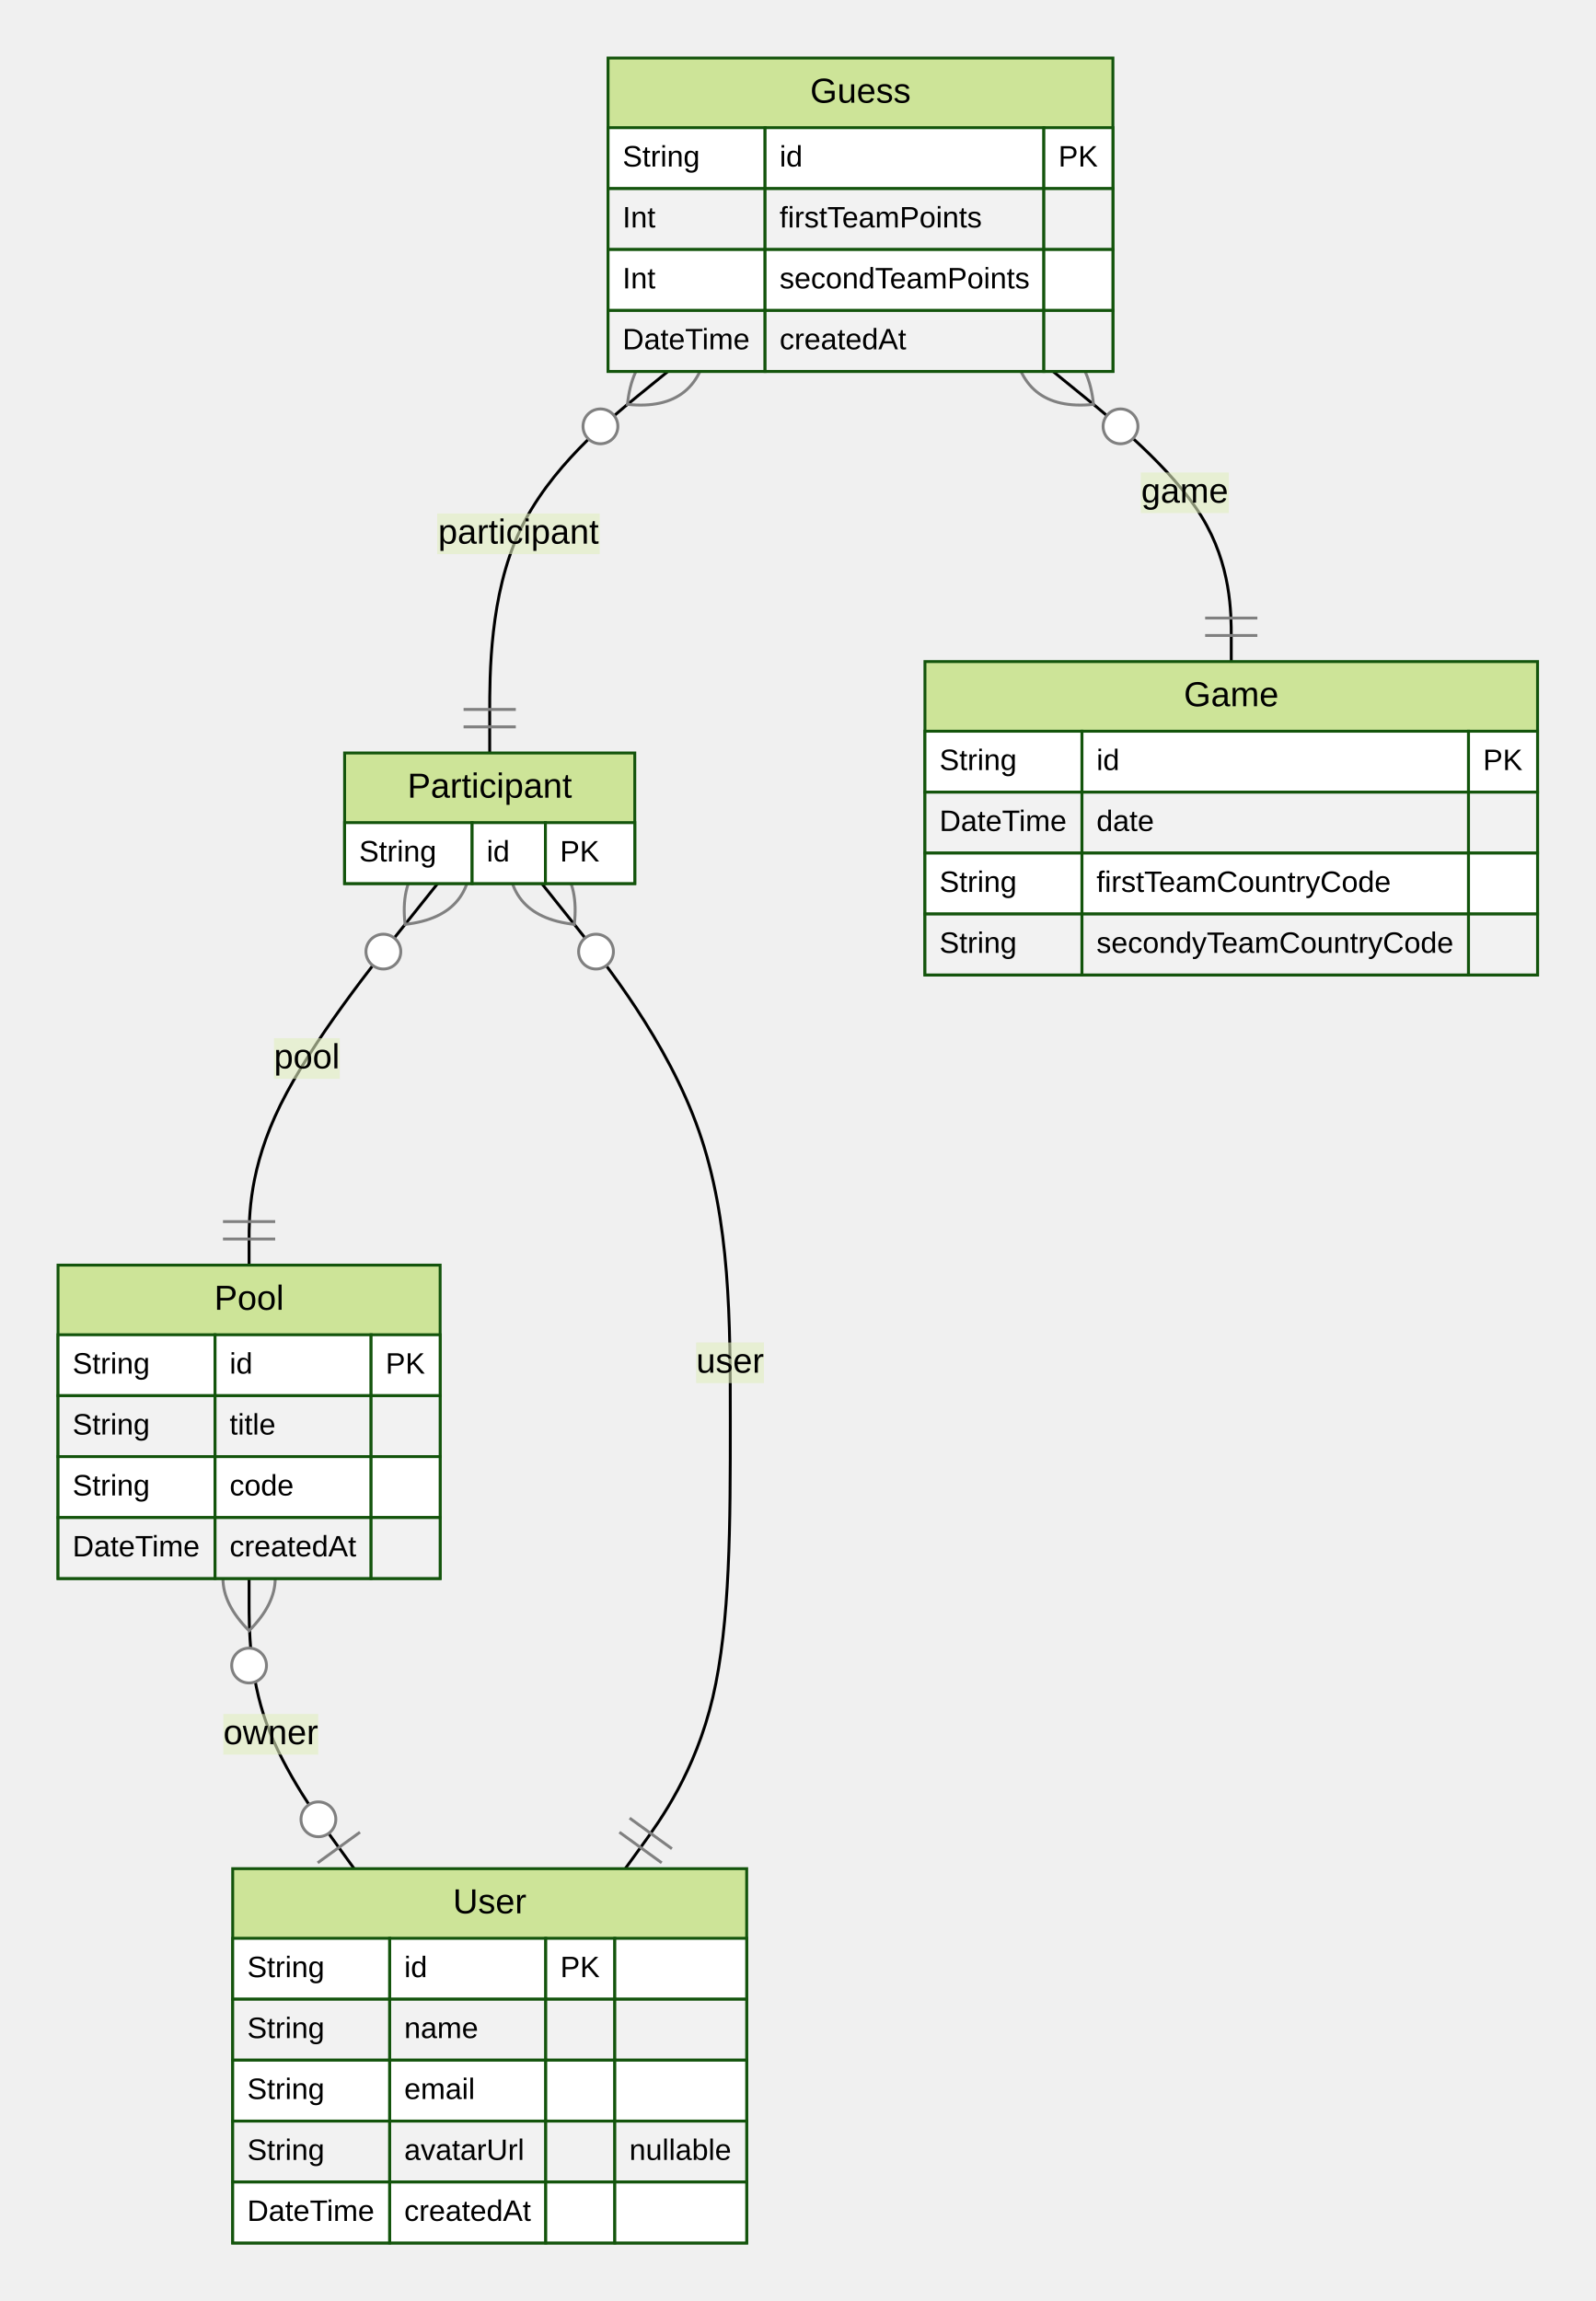
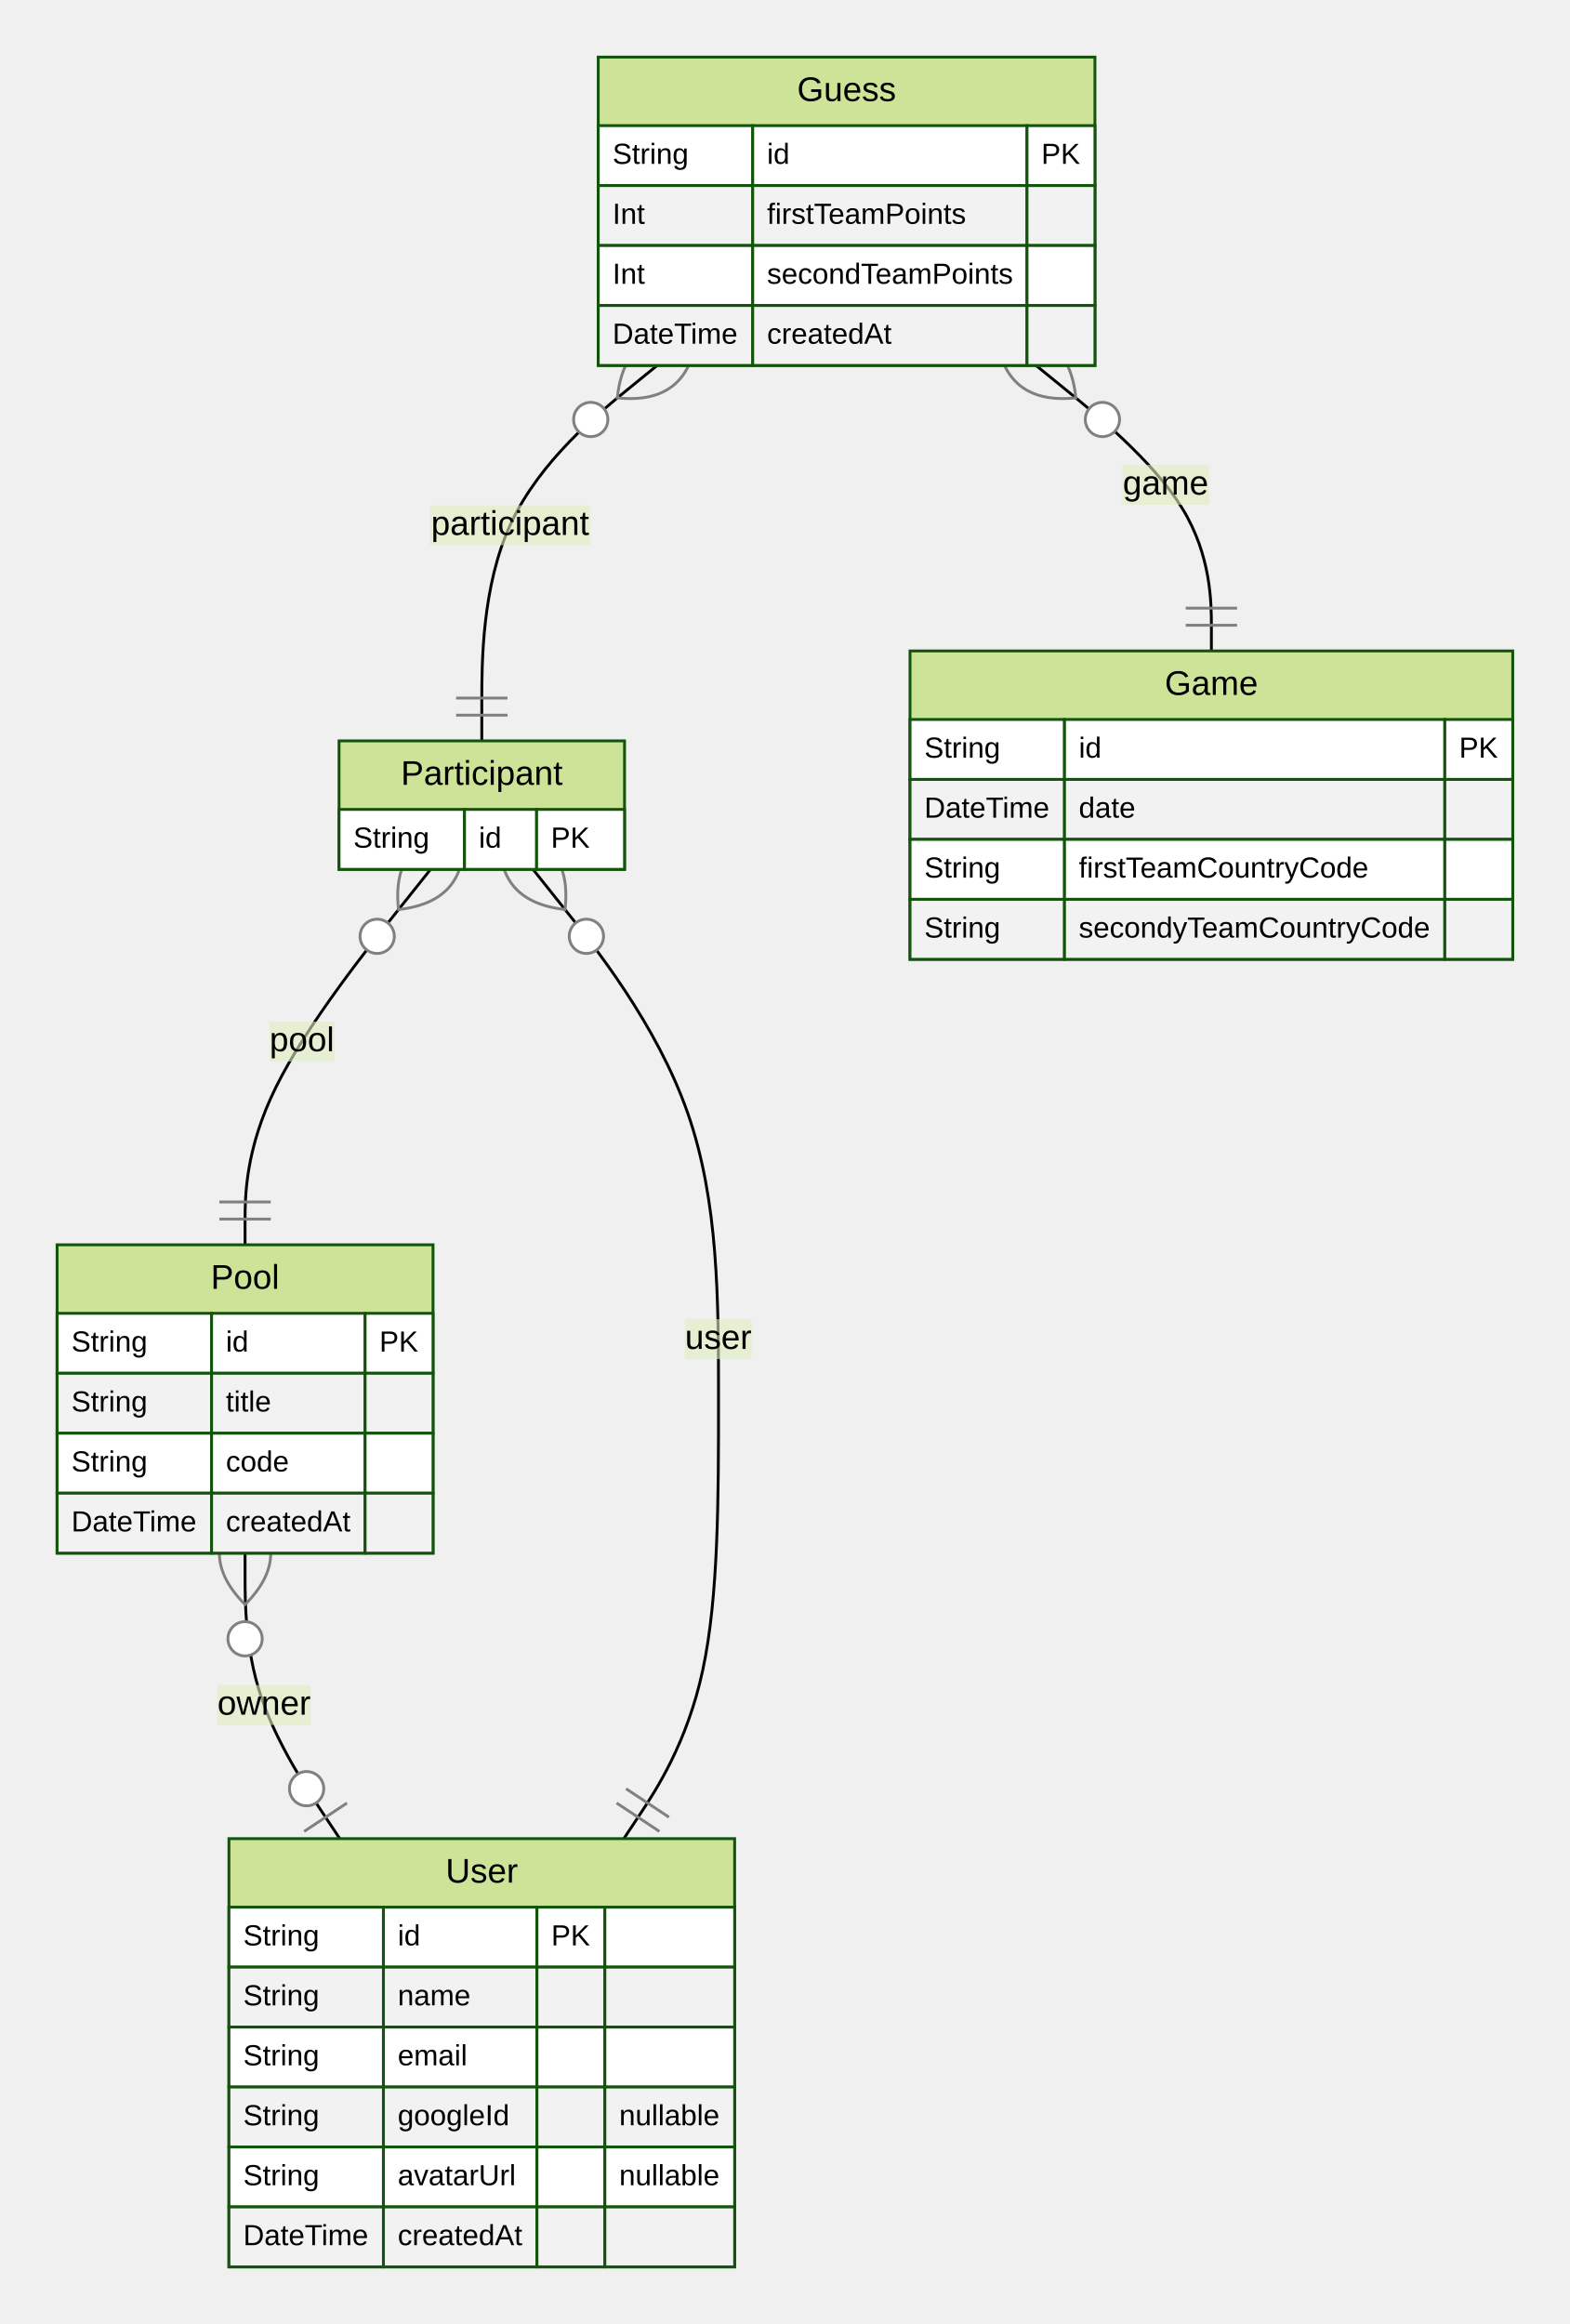
- <svg xmlns="http://www.w3.org/2000/svg" aria-labelledby="chart-title-mermaid-0 chart-desc-mermaid-0" role="img" viewBox="0 0 549.885 793" style="max-width: 549.885px; background-color: white;" width="100%" id="mermaid-0">
+ <svg xmlns="http://www.w3.org/2000/svg" aria-labelledby="chart-title-mermaid-0 chart-desc-mermaid-0" role="img" viewBox="0 0 549.885 814" style="max-width: 549.885px; background-color: white;" width="100%" id="mermaid-0">
  <style>#mermaid-0 {font-family:"trebuchet ms",verdana,arial,sans-serif;font-size:16px;fill:#000000;}#mermaid-0 .error-icon{fill:#552222;}#mermaid-0 .error-text{fill:#552222;stroke:#552222;}#mermaid-0 .edge-thickness-normal{stroke-width:2px;}#mermaid-0 .edge-thickness-thick{stroke-width:3.5px;}#mermaid-0 .edge-pattern-solid{stroke-dasharray:0;}#mermaid-0 .edge-pattern-dashed{stroke-dasharray:3;}#mermaid-0 .edge-pattern-dotted{stroke-dasharray:2;}#mermaid-0 .marker{fill:#000000;stroke:#000000;}#mermaid-0 .marker.cross{stroke:#000000;}#mermaid-0 svg{font-family:"trebuchet ms",verdana,arial,sans-serif;font-size:16px;}#mermaid-0 .entityBox{fill:#cde498;stroke:#13540c;}#mermaid-0 .attributeBoxOdd{fill:#ffffff;stroke:#13540c;}#mermaid-0 .attributeBoxEven{fill:#f2f2f2;stroke:#13540c;}#mermaid-0 .relationshipLabelBox{fill:hsl(78.158, 58.462%, 84.51%);opacity:0.7;background-color:hsl(78.158, 58.462%, 84.51%);}#mermaid-0 .relationshipLabelBox rect{opacity:0.5;}#mermaid-0 .relationshipLine{stroke:#000000;}#mermaid-0 :root{--mermaid-font-family:"trebuchet ms",verdana,arial,sans-serif;}</style>
  <g />
  <defs>
    <marker orient="auto" markerHeight="18" markerWidth="18" refY="9" refX="0" id="ONLY_ONE_START">
      <path d="M9,0 L9,18 M15,0 L15,18" fill="none" stroke="gray" />
    </marker>
  </defs>
  <defs>
    <marker orient="auto" markerHeight="18" markerWidth="18" refY="9" refX="18" id="ONLY_ONE_END">
      <path d="M3,0 L3,18 M9,0 L9,18" fill="none" stroke="gray" />
    </marker>
  </defs>
  <defs>
    <marker orient="auto" markerHeight="18" markerWidth="30" refY="9" refX="0" id="ZERO_OR_ONE_START">
      <circle r="6" cy="9" cx="21" fill="white" stroke="gray" />
      <path d="M9,0 L9,18" fill="none" stroke="gray" />
    </marker>
  </defs>
  <defs>
    <marker orient="auto" markerHeight="18" markerWidth="30" refY="9" refX="30" id="ZERO_OR_ONE_END">
      <circle r="6" cy="9" cx="9" fill="white" stroke="gray" />
      <path d="M21,0 L21,18" fill="none" stroke="gray" />
    </marker>
  </defs>
  <defs>
    <marker orient="auto" markerHeight="36" markerWidth="45" refY="18" refX="18" id="ONE_OR_MORE_START">
      <path d="M0,18 Q 18,0 36,18 Q 18,36 0,18 M42,9 L42,27" fill="none" stroke="gray" />
    </marker>
  </defs>
  <defs>
    <marker orient="auto" markerHeight="36" markerWidth="45" refY="18" refX="27" id="ONE_OR_MORE_END">
      <path d="M3,9 L3,27 M9,18 Q27,0 45,18 Q27,36 9,18" fill="none" stroke="gray" />
    </marker>
  </defs>
  <defs>
    <marker orient="auto" markerHeight="36" markerWidth="57" refY="18" refX="18" id="ZERO_OR_MORE_START">
      <circle r="6" cy="18" cx="48" fill="white" stroke="gray" />
      <path d="M0,18 Q18,0 36,18 Q18,36 0,18" fill="none" stroke="gray" />
    </marker>
  </defs>
  <defs>
    <marker orient="auto" markerHeight="36" markerWidth="57" refY="18" refX="39" id="ZERO_OR_MORE_END">
      <circle r="6" cy="18" cx="9" fill="white" stroke="gray" />
      <path d="M21,18 Q39,0 57,18 Q39,36 21,18" fill="none" stroke="gray" />
    </marker>
  </defs>
-   <path marker-start="url(#ZERO_OR_MORE_START)" marker-end="url(#ZERO_OR_ONE_END)" fill="none" stroke="gray" d="M85.841,544L85.841,552.333C85.841,560.667,85.841,577.333,91.876,594C97.911,610.667,109.981,627.333,116.016,635.667L122.051,644" class="er relationshipLine" />
-   <path marker-start="url(#ZERO_OR_MORE_START)" marker-end="url(#ONLY_ONE_END)" fill="none" stroke="gray" d="M186.702,304.5L197.532,318.083C208.362,331.667,230.023,358.833,240.853,389.75C251.683,420.667,251.683,455.333,251.683,490C251.683,524.667,251.683,559.333,245.648,585C239.613,610.667,227.543,627.333,221.508,635.667L215.473,644" class="er relationshipLine" />
+   <path marker-start="url(#ZERO_OR_MORE_START)" marker-end="url(#ZERO_OR_ONE_END)" fill="none" stroke="gray" d="M85.841,544L85.841,552.333C85.841,560.667,85.841,577.333,91.37,594C96.898,610.667,107.954,627.333,113.482,635.667L119.01,644" class="er relationshipLine" />
+   <path marker-start="url(#ZERO_OR_MORE_START)" marker-end="url(#ONLY_ONE_END)" fill="none" stroke="gray" d="M186.702,304.5L197.532,318.083C208.362,331.667,230.023,358.833,240.853,389.75C251.683,420.667,251.683,455.333,251.683,490C251.683,524.667,251.683,559.333,246.155,585C240.627,610.667,229.571,627.333,224.043,635.667L218.515,644" class="er relationshipLine" />
  <path marker-start="url(#ZERO_OR_MORE_START)" marker-end="url(#ONLY_ONE_END)" fill="none" stroke="gray" d="M150.823,304.5L139.992,318.083C129.162,331.667,107.502,358.833,96.672,380.75C85.841,402.667,85.841,419.333,85.841,427.667L85.841,436" class="er relationshipLine" />
  <path marker-start="url(#ZERO_OR_MORE_START)" marker-end="url(#ONLY_ONE_END)" fill="none" stroke="gray" d="M362.891,128L373.129,136.333C383.368,144.667,403.846,161.333,414.085,178C424.324,194.667,424.324,211.333,424.324,219.667L424.324,228" class="er relationshipLine" />
  <path marker-start="url(#ZERO_OR_MORE_START)" marker-end="url(#ONLY_ONE_END)" fill="none" stroke="gray" d="M230.195,128L219.956,136.333C209.718,144.667,189.24,161.333,179.001,183.25C168.762,205.167,168.762,232.333,168.762,245.917L168.762,259.5" class="er relationshipLine" />
  <g transform="translate(20,436 )" id="Pool">
    <rect height="108" width="131.683" y="0" x="0" stroke="gray" fill-opacity="100%" fill="honeydew" class="er entityBox" />
    <text transform="translate(65.84149,12)" style="font-family: &quot;trebuchet ms&quot;, verdana, arial, sans-serif;; font-size: 12px" text-anchor="middle" dominant-baseline="middle" y="0" x="0" id="entity-Pool" class="er entityLabel">Pool</text>
    <rect height="21" width="54.113" y="24" x="0" stroke="gray" fill-opacity="100%" fill="honeydew" class="er attributeBoxOdd" />
    <text transform="translate(5,34.5)" style="font-family: &quot;trebuchet ms&quot;, verdana, arial, sans-serif;; font-size: 10.2px" text-anchor="left" dominant-baseline="middle" y="0" x="0" id="entity-Pool-attr-1-type" class="er entityLabel">String</text>
    <rect height="21" width="53.775" y="24" x="54.113" stroke="gray" fill-opacity="100%" fill="honeydew" class="er attributeBoxOdd" />
    <text transform="translate(59.11313,34.5)" style="font-family: &quot;trebuchet ms&quot;, verdana, arial, sans-serif;; font-size: 10.2px" text-anchor="left" dominant-baseline="middle" y="0" x="0" id="entity-Pool-attr-1-name" class="er entityLabel">id</text>
    <rect height="21" width="23.795" y="24" x="107.888" stroke="gray" fill-opacity="100%" fill="honeydew" class="er attributeBoxOdd" />
    <text transform="translate(112.888,34.5)" style="font-family: &quot;trebuchet ms&quot;, verdana, arial, sans-serif;; font-size: 10.2px" text-anchor="left" dominant-baseline="middle" y="0" x="0" id="entity-Pool-attr-1-key" class="er entityLabel">PK</text>
    <rect height="21" width="54.113" y="45" x="0" stroke="gray" fill-opacity="100%" fill="honeydew" class="er attributeBoxEven" />
    <text transform="translate(5,55.5)" style="font-family: &quot;trebuchet ms&quot;, verdana, arial, sans-serif;; font-size: 10.2px" text-anchor="left" dominant-baseline="middle" y="0" x="0" id="entity-Pool-attr-2-type" class="er entityLabel">String</text>
    <rect height="21" width="53.775" y="45" x="54.113" stroke="gray" fill-opacity="100%" fill="honeydew" class="er attributeBoxEven" />
    <text transform="translate(59.11313,55.5)" style="font-family: &quot;trebuchet ms&quot;, verdana, arial, sans-serif;; font-size: 10.2px" text-anchor="left" dominant-baseline="middle" y="0" x="0" id="entity-Pool-attr-2-name" class="er entityLabel">title</text>
    <rect height="21" width="23.795" y="45" x="107.888" stroke="gray" fill-opacity="100%" fill="honeydew" class="er attributeBoxEven" />
    <text transform="translate(112.888,55.5)" style="font-family: &quot;trebuchet ms&quot;, verdana, arial, sans-serif;; font-size: 10.2px" text-anchor="left" dominant-baseline="middle" y="0" x="0" id="entity-Pool-attr-2-key" class="er entityLabel" />
    <rect height="21" width="54.113" y="66" x="0" stroke="gray" fill-opacity="100%" fill="honeydew" class="er attributeBoxOdd" />
    <text transform="translate(5,76.5)" style="font-family: &quot;trebuchet ms&quot;, verdana, arial, sans-serif;; font-size: 10.2px" text-anchor="left" dominant-baseline="middle" y="0" x="0" id="entity-Pool-attr-3-type" class="er entityLabel">String</text>
    <rect height="21" width="53.775" y="66" x="54.113" stroke="gray" fill-opacity="100%" fill="honeydew" class="er attributeBoxOdd" />
    <text transform="translate(59.11313,76.5)" style="font-family: &quot;trebuchet ms&quot;, verdana, arial, sans-serif;; font-size: 10.2px" text-anchor="left" dominant-baseline="middle" y="0" x="0" id="entity-Pool-attr-3-name" class="er entityLabel">code</text>
    <rect height="21" width="23.795" y="66" x="107.888" stroke="gray" fill-opacity="100%" fill="honeydew" class="er attributeBoxOdd" />
    <text transform="translate(112.888,76.5)" style="font-family: &quot;trebuchet ms&quot;, verdana, arial, sans-serif;; font-size: 10.2px" text-anchor="left" dominant-baseline="middle" y="0" x="0" id="entity-Pool-attr-3-key" class="er entityLabel" />
    <rect height="21" width="54.113" y="87" x="0" stroke="gray" fill-opacity="100%" fill="honeydew" class="er attributeBoxEven" />
    <text transform="translate(5,97.5)" style="font-family: &quot;trebuchet ms&quot;, verdana, arial, sans-serif;; font-size: 10.2px" text-anchor="left" dominant-baseline="middle" y="0" x="0" id="entity-Pool-attr-4-type" class="er entityLabel">DateTime</text>
    <rect height="21" width="53.775" y="87" x="54.113" stroke="gray" fill-opacity="100%" fill="honeydew" class="er attributeBoxEven" />
    <text transform="translate(59.11313,97.5)" style="font-family: &quot;trebuchet ms&quot;, verdana, arial, sans-serif;; font-size: 10.2px" text-anchor="left" dominant-baseline="middle" y="0" x="0" id="entity-Pool-attr-4-name" class="er entityLabel">createdAt</text>
    <rect height="21" width="23.795" y="87" x="107.888" stroke="gray" fill-opacity="100%" fill="honeydew" class="er attributeBoxEven" />
    <text transform="translate(112.888,97.5)" style="font-family: &quot;trebuchet ms&quot;, verdana, arial, sans-serif;; font-size: 10.2px" text-anchor="left" dominant-baseline="middle" y="0" x="0" id="entity-Pool-attr-4-key" class="er entityLabel" />
  </g>
  <g transform="translate(118.7622,259.5 )" id="Participant">
    <rect height="45" width="100" y="0" x="0" stroke="gray" fill-opacity="100%" fill="honeydew" class="er entityBox" />
    <text transform="translate(50,12)" style="font-family: &quot;trebuchet ms&quot;, verdana, arial, sans-serif;; font-size: 12px" text-anchor="middle" dominant-baseline="middle" y="0" x="0" id="entity-Participant" class="er entityLabel">Participant</text>
    <rect height="21" width="43.945" y="24" x="0" stroke="gray" fill-opacity="100%" fill="honeydew" class="er attributeBoxOdd" />
    <text transform="translate(5,34.5)" style="font-family: &quot;trebuchet ms&quot;, verdana, arial, sans-serif;; font-size: 10.2px" text-anchor="left" dominant-baseline="middle" y="0" x="0" id="entity-Participant-attr-1-type" class="er entityLabel">String</text>
    <rect height="21" width="25.262" y="24" x="43.945" stroke="gray" fill-opacity="100%" fill="honeydew" class="er attributeBoxOdd" />
    <text transform="translate(48.94526,34.5)" style="font-family: &quot;trebuchet ms&quot;, verdana, arial, sans-serif;; font-size: 10.2px" text-anchor="left" dominant-baseline="middle" y="0" x="0" id="entity-Participant-attr-1-name" class="er entityLabel">id</text>
    <rect height="21" width="30.793" y="24" x="69.207" stroke="gray" fill-opacity="100%" fill="honeydew" class="er attributeBoxOdd" />
    <text transform="translate(74.20681,34.5)" style="font-family: &quot;trebuchet ms&quot;, verdana, arial, sans-serif;; font-size: 10.2px" text-anchor="left" dominant-baseline="middle" y="0" x="0" id="entity-Participant-attr-1-key" class="er entityLabel">PK</text>
  </g>
  <g transform="translate(80.19414,644 )" id="User">
-     <rect height="129" width="177.136" y="0" x="0" stroke="gray" fill-opacity="100%" fill="honeydew" class="er entityBox" />
+     <rect height="150" width="177.136" y="0" x="0" stroke="gray" fill-opacity="100%" fill="honeydew" class="er entityBox" />
    <text transform="translate(88.5681,12)" style="font-family: &quot;trebuchet ms&quot;, verdana, arial, sans-serif;; font-size: 12px" text-anchor="middle" dominant-baseline="middle" y="0" x="0" id="entity-User" class="er entityLabel">User</text>
    <rect height="21" width="54.113" y="24" x="0" stroke="gray" fill-opacity="100%" fill="honeydew" class="er attributeBoxOdd" />
    <text transform="translate(5,34.5)" style="font-family: &quot;trebuchet ms&quot;, verdana, arial, sans-serif;; font-size: 10.2px" text-anchor="left" dominant-baseline="middle" y="0" x="0" id="entity-User-attr-1-type" class="er entityLabel">String</text>
    <rect height="21" width="53.775" y="24" x="54.113" stroke="gray" fill-opacity="100%" fill="honeydew" class="er attributeBoxOdd" />
    <text transform="translate(59.11313,34.5)" style="font-family: &quot;trebuchet ms&quot;, verdana, arial, sans-serif;; font-size: 10.2px" text-anchor="left" dominant-baseline="middle" y="0" x="0" id="entity-User-attr-1-name" class="er entityLabel">id</text>
    <rect height="21" width="23.795" y="24" x="107.888" stroke="gray" fill-opacity="100%" fill="honeydew" class="er attributeBoxOdd" />
    <text transform="translate(112.888,34.5)" style="font-family: &quot;trebuchet ms&quot;, verdana, arial, sans-serif;; font-size: 10.2px" text-anchor="left" dominant-baseline="middle" y="0" x="0" id="entity-User-attr-1-key" class="er entityLabel">PK</text>
    <rect height="21" width="45.453" y="24" x="131.683" stroke="gray" fill-opacity="100%" fill="honeydew" class="er attributeBoxOdd" />
    <text transform="translate(136.683,34.5)" style="font-family: &quot;trebuchet ms&quot;, verdana, arial, sans-serif;; font-size: 10.2px" text-anchor="left" dominant-baseline="middle" y="0" x="0" id="entity-User-attr-1-comment" class="er entityLabel" />
    <rect height="21" width="54.113" y="45" x="0" stroke="gray" fill-opacity="100%" fill="honeydew" class="er attributeBoxEven" />
    <text transform="translate(5,55.5)" style="font-family: &quot;trebuchet ms&quot;, verdana, arial, sans-serif;; font-size: 10.2px" text-anchor="left" dominant-baseline="middle" y="0" x="0" id="entity-User-attr-2-type" class="er entityLabel">String</text>
    <rect height="21" width="53.775" y="45" x="54.113" stroke="gray" fill-opacity="100%" fill="honeydew" class="er attributeBoxEven" />
    <text transform="translate(59.11313,55.5)" style="font-family: &quot;trebuchet ms&quot;, verdana, arial, sans-serif;; font-size: 10.2px" text-anchor="left" dominant-baseline="middle" y="0" x="0" id="entity-User-attr-2-name" class="er entityLabel">name</text>
    <rect height="21" width="23.795" y="45" x="107.888" stroke="gray" fill-opacity="100%" fill="honeydew" class="er attributeBoxEven" />
    <text transform="translate(112.888,55.5)" style="font-family: &quot;trebuchet ms&quot;, verdana, arial, sans-serif;; font-size: 10.2px" text-anchor="left" dominant-baseline="middle" y="0" x="0" id="entity-User-attr-2-key" class="er entityLabel" />
    <rect height="21" width="45.453" y="45" x="131.683" stroke="gray" fill-opacity="100%" fill="honeydew" class="er attributeBoxEven" />
    <text transform="translate(136.683,55.5)" style="font-family: &quot;trebuchet ms&quot;, verdana, arial, sans-serif;; font-size: 10.2px" text-anchor="left" dominant-baseline="middle" y="0" x="0" id="entity-User-attr-2-comment" class="er entityLabel" />
    <rect height="21" width="54.113" y="66" x="0" stroke="gray" fill-opacity="100%" fill="honeydew" class="er attributeBoxOdd" />
    <text transform="translate(5,76.5)" style="font-family: &quot;trebuchet ms&quot;, verdana, arial, sans-serif;; font-size: 10.2px" text-anchor="left" dominant-baseline="middle" y="0" x="0" id="entity-User-attr-3-type" class="er entityLabel">String</text>
    <rect height="21" width="53.775" y="66" x="54.113" stroke="gray" fill-opacity="100%" fill="honeydew" class="er attributeBoxOdd" />
    <text transform="translate(59.11313,76.5)" style="font-family: &quot;trebuchet ms&quot;, verdana, arial, sans-serif;; font-size: 10.2px" text-anchor="left" dominant-baseline="middle" y="0" x="0" id="entity-User-attr-3-name" class="er entityLabel">email</text>
    <rect height="21" width="23.795" y="66" x="107.888" stroke="gray" fill-opacity="100%" fill="honeydew" class="er attributeBoxOdd" />
    <text transform="translate(112.888,76.5)" style="font-family: &quot;trebuchet ms&quot;, verdana, arial, sans-serif;; font-size: 10.2px" text-anchor="left" dominant-baseline="middle" y="0" x="0" id="entity-User-attr-3-key" class="er entityLabel" />
    <rect height="21" width="45.453" y="66" x="131.683" stroke="gray" fill-opacity="100%" fill="honeydew" class="er attributeBoxOdd" />
    <text transform="translate(136.683,76.5)" style="font-family: &quot;trebuchet ms&quot;, verdana, arial, sans-serif;; font-size: 10.2px" text-anchor="left" dominant-baseline="middle" y="0" x="0" id="entity-User-attr-3-comment" class="er entityLabel" />
    <rect height="21" width="54.113" y="87" x="0" stroke="gray" fill-opacity="100%" fill="honeydew" class="er attributeBoxEven" />
    <text transform="translate(5,97.5)" style="font-family: &quot;trebuchet ms&quot;, verdana, arial, sans-serif;; font-size: 10.2px" text-anchor="left" dominant-baseline="middle" y="0" x="0" id="entity-User-attr-4-type" class="er entityLabel">String</text>
    <rect height="21" width="53.775" y="87" x="54.113" stroke="gray" fill-opacity="100%" fill="honeydew" class="er attributeBoxEven" />
-     <text transform="translate(59.11313,97.5)" style="font-family: &quot;trebuchet ms&quot;, verdana, arial, sans-serif;; font-size: 10.2px" text-anchor="left" dominant-baseline="middle" y="0" x="0" id="entity-User-attr-4-name" class="er entityLabel">avatarUrl</text>
+     <text transform="translate(59.11313,97.5)" style="font-family: &quot;trebuchet ms&quot;, verdana, arial, sans-serif;; font-size: 10.2px" text-anchor="left" dominant-baseline="middle" y="0" x="0" id="entity-User-attr-4-name" class="er entityLabel">googleId</text>
    <rect height="21" width="23.795" y="87" x="107.888" stroke="gray" fill-opacity="100%" fill="honeydew" class="er attributeBoxEven" />
    <text transform="translate(112.888,97.5)" style="font-family: &quot;trebuchet ms&quot;, verdana, arial, sans-serif;; font-size: 10.2px" text-anchor="left" dominant-baseline="middle" y="0" x="0" id="entity-User-attr-4-key" class="er entityLabel" />
    <rect height="21" width="45.453" y="87" x="131.683" stroke="gray" fill-opacity="100%" fill="honeydew" class="er attributeBoxEven" />
    <text transform="translate(136.683,97.5)" style="font-family: &quot;trebuchet ms&quot;, verdana, arial, sans-serif;; font-size: 10.2px" text-anchor="left" dominant-baseline="middle" y="0" x="0" id="entity-User-attr-4-comment" class="er entityLabel">nullable</text>
    <rect height="21" width="54.113" y="108" x="0" stroke="gray" fill-opacity="100%" fill="honeydew" class="er attributeBoxOdd" />
-     <text transform="translate(5,118.5)" style="font-family: &quot;trebuchet ms&quot;, verdana, arial, sans-serif;; font-size: 10.2px" text-anchor="left" dominant-baseline="middle" y="0" x="0" id="entity-User-attr-5-type" class="er entityLabel">DateTime</text>
+     <text transform="translate(5,118.5)" style="font-family: &quot;trebuchet ms&quot;, verdana, arial, sans-serif;; font-size: 10.2px" text-anchor="left" dominant-baseline="middle" y="0" x="0" id="entity-User-attr-5-type" class="er entityLabel">String</text>
    <rect height="21" width="53.775" y="108" x="54.113" stroke="gray" fill-opacity="100%" fill="honeydew" class="er attributeBoxOdd" />
-     <text transform="translate(59.11313,118.5)" style="font-family: &quot;trebuchet ms&quot;, verdana, arial, sans-serif;; font-size: 10.2px" text-anchor="left" dominant-baseline="middle" y="0" x="0" id="entity-User-attr-5-name" class="er entityLabel">createdAt</text>
+     <text transform="translate(59.11313,118.5)" style="font-family: &quot;trebuchet ms&quot;, verdana, arial, sans-serif;; font-size: 10.2px" text-anchor="left" dominant-baseline="middle" y="0" x="0" id="entity-User-attr-5-name" class="er entityLabel">avatarUrl</text>
    <rect height="21" width="23.795" y="108" x="107.888" stroke="gray" fill-opacity="100%" fill="honeydew" class="er attributeBoxOdd" />
    <text transform="translate(112.888,118.5)" style="font-family: &quot;trebuchet ms&quot;, verdana, arial, sans-serif;; font-size: 10.2px" text-anchor="left" dominant-baseline="middle" y="0" x="0" id="entity-User-attr-5-key" class="er entityLabel" />
    <rect height="21" width="45.453" y="108" x="131.683" stroke="gray" fill-opacity="100%" fill="honeydew" class="er attributeBoxOdd" />
-     <text transform="translate(136.683,118.5)" style="font-family: &quot;trebuchet ms&quot;, verdana, arial, sans-serif;; font-size: 10.2px" text-anchor="left" dominant-baseline="middle" y="0" x="0" id="entity-User-attr-5-comment" class="er entityLabel" />
+     <text transform="translate(136.683,118.5)" style="font-family: &quot;trebuchet ms&quot;, verdana, arial, sans-serif;; font-size: 10.2px" text-anchor="left" dominant-baseline="middle" y="0" x="0" id="entity-User-attr-5-comment" class="er entityLabel">nullable</text>
+     <rect height="21" width="54.113" y="129" x="0" stroke="gray" fill-opacity="100%" fill="honeydew" class="er attributeBoxEven" />
+     <text transform="translate(5,139.5)" style="font-family: &quot;trebuchet ms&quot;, verdana, arial, sans-serif;; font-size: 10.2px" text-anchor="left" dominant-baseline="middle" y="0" x="0" id="entity-User-attr-6-type" class="er entityLabel">DateTime</text>
+     <rect height="21" width="53.775" y="129" x="54.113" stroke="gray" fill-opacity="100%" fill="honeydew" class="er attributeBoxEven" />
+     <text transform="translate(59.11313,139.5)" style="font-family: &quot;trebuchet ms&quot;, verdana, arial, sans-serif;; font-size: 10.2px" text-anchor="left" dominant-baseline="middle" y="0" x="0" id="entity-User-attr-6-name" class="er entityLabel">createdAt</text>
+     <rect height="21" width="23.795" y="129" x="107.888" stroke="gray" fill-opacity="100%" fill="honeydew" class="er attributeBoxEven" />
+     <text transform="translate(112.888,139.5)" style="font-family: &quot;trebuchet ms&quot;, verdana, arial, sans-serif;; font-size: 10.2px" text-anchor="left" dominant-baseline="middle" y="0" x="0" id="entity-User-attr-6-key" class="er entityLabel" />
+     <rect height="21" width="45.453" y="129" x="131.683" stroke="gray" fill-opacity="100%" fill="honeydew" class="er attributeBoxEven" />
+     <text transform="translate(136.683,139.5)" style="font-family: &quot;trebuchet ms&quot;, verdana, arial, sans-serif;; font-size: 10.2px" text-anchor="left" dominant-baseline="middle" y="0" x="0" id="entity-User-attr-6-comment" class="er entityLabel" />
  </g>
  <g transform="translate(318.7622,228 )" id="Game">
    <rect height="108" width="211.123" y="0" x="0" stroke="gray" fill-opacity="100%" fill="honeydew" class="er entityBox" />
    <text transform="translate(105.5613,12)" style="font-family: &quot;trebuchet ms&quot;, verdana, arial, sans-serif;; font-size: 12px" text-anchor="middle" dominant-baseline="middle" y="0" x="0" id="entity-Game" class="er entityLabel">Game</text>
    <rect height="21" width="54.113" y="24" x="0" stroke="gray" fill-opacity="100%" fill="honeydew" class="er attributeBoxOdd" />
    <text transform="translate(5,34.5)" style="font-family: &quot;trebuchet ms&quot;, verdana, arial, sans-serif;; font-size: 10.2px" text-anchor="left" dominant-baseline="middle" y="0" x="0" id="entity-Game-attr-1-type" class="er entityLabel">String</text>
    <rect height="21" width="133.215" y="24" x="54.113" stroke="gray" fill-opacity="100%" fill="honeydew" class="er attributeBoxOdd" />
    <text transform="translate(59.11313,34.5)" style="font-family: &quot;trebuchet ms&quot;, verdana, arial, sans-serif;; font-size: 10.2px" text-anchor="left" dominant-baseline="middle" y="0" x="0" id="entity-Game-attr-1-name" class="er entityLabel">id</text>
    <rect height="21" width="23.795" y="24" x="187.328" stroke="gray" fill-opacity="100%" fill="honeydew" class="er attributeBoxOdd" />
    <text transform="translate(192.3277,34.5)" style="font-family: &quot;trebuchet ms&quot;, verdana, arial, sans-serif;; font-size: 10.2px" text-anchor="left" dominant-baseline="middle" y="0" x="0" id="entity-Game-attr-1-key" class="er entityLabel">PK</text>
    <rect height="21" width="54.113" y="45" x="0" stroke="gray" fill-opacity="100%" fill="honeydew" class="er attributeBoxEven" />
    <text transform="translate(5,55.5)" style="font-family: &quot;trebuchet ms&quot;, verdana, arial, sans-serif;; font-size: 10.2px" text-anchor="left" dominant-baseline="middle" y="0" x="0" id="entity-Game-attr-2-type" class="er entityLabel">DateTime</text>
    <rect height="21" width="133.215" y="45" x="54.113" stroke="gray" fill-opacity="100%" fill="honeydew" class="er attributeBoxEven" />
    <text transform="translate(59.11313,55.5)" style="font-family: &quot;trebuchet ms&quot;, verdana, arial, sans-serif;; font-size: 10.2px" text-anchor="left" dominant-baseline="middle" y="0" x="0" id="entity-Game-attr-2-name" class="er entityLabel">date</text>
    <rect height="21" width="23.795" y="45" x="187.328" stroke="gray" fill-opacity="100%" fill="honeydew" class="er attributeBoxEven" />
    <text transform="translate(192.3277,55.5)" style="font-family: &quot;trebuchet ms&quot;, verdana, arial, sans-serif;; font-size: 10.2px" text-anchor="left" dominant-baseline="middle" y="0" x="0" id="entity-Game-attr-2-key" class="er entityLabel" />
    <rect height="21" width="54.113" y="66" x="0" stroke="gray" fill-opacity="100%" fill="honeydew" class="er attributeBoxOdd" />
    <text transform="translate(5,76.5)" style="font-family: &quot;trebuchet ms&quot;, verdana, arial, sans-serif;; font-size: 10.2px" text-anchor="left" dominant-baseline="middle" y="0" x="0" id="entity-Game-attr-3-type" class="er entityLabel">String</text>
    <rect height="21" width="133.215" y="66" x="54.113" stroke="gray" fill-opacity="100%" fill="honeydew" class="er attributeBoxOdd" />
    <text transform="translate(59.11313,76.5)" style="font-family: &quot;trebuchet ms&quot;, verdana, arial, sans-serif;; font-size: 10.2px" text-anchor="left" dominant-baseline="middle" y="0" x="0" id="entity-Game-attr-3-name" class="er entityLabel">firstTeamCountryCode</text>
    <rect height="21" width="23.795" y="66" x="187.328" stroke="gray" fill-opacity="100%" fill="honeydew" class="er attributeBoxOdd" />
    <text transform="translate(192.3277,76.5)" style="font-family: &quot;trebuchet ms&quot;, verdana, arial, sans-serif;; font-size: 10.2px" text-anchor="left" dominant-baseline="middle" y="0" x="0" id="entity-Game-attr-3-key" class="er entityLabel" />
    <rect height="21" width="54.113" y="87" x="0" stroke="gray" fill-opacity="100%" fill="honeydew" class="er attributeBoxEven" />
    <text transform="translate(5,97.5)" style="font-family: &quot;trebuchet ms&quot;, verdana, arial, sans-serif;; font-size: 10.2px" text-anchor="left" dominant-baseline="middle" y="0" x="0" id="entity-Game-attr-4-type" class="er entityLabel">String</text>
    <rect height="21" width="133.215" y="87" x="54.113" stroke="gray" fill-opacity="100%" fill="honeydew" class="er attributeBoxEven" />
    <text transform="translate(59.11313,97.5)" style="font-family: &quot;trebuchet ms&quot;, verdana, arial, sans-serif;; font-size: 10.2px" text-anchor="left" dominant-baseline="middle" y="0" x="0" id="entity-Game-attr-4-name" class="er entityLabel">secondyTeamCountryCode</text>
    <rect height="21" width="23.795" y="87" x="187.328" stroke="gray" fill-opacity="100%" fill="honeydew" class="er attributeBoxEven" />
    <text transform="translate(192.3277,97.5)" style="font-family: &quot;trebuchet ms&quot;, verdana, arial, sans-serif;; font-size: 10.2px" text-anchor="left" dominant-baseline="middle" y="0" x="0" id="entity-Game-attr-4-key" class="er entityLabel" />
  </g>
  <g transform="translate(209.5498,20 )" id="Guess">
    <rect height="108" width="173.986" y="0" x="0" stroke="gray" fill-opacity="100%" fill="honeydew" class="er entityBox" />
    <text transform="translate(86.99312,12)" style="font-family: &quot;trebuchet ms&quot;, verdana, arial, sans-serif;; font-size: 12px" text-anchor="middle" dominant-baseline="middle" y="0" x="0" id="entity-Guess" class="er entityLabel">Guess</text>
    <rect height="21" width="54.113" y="24" x="0" stroke="gray" fill-opacity="100%" fill="honeydew" class="er attributeBoxOdd" />
    <text transform="translate(5,34.5)" style="font-family: &quot;trebuchet ms&quot;, verdana, arial, sans-serif;; font-size: 10.2px" text-anchor="left" dominant-baseline="middle" y="0" x="0" id="entity-Guess-attr-1-type" class="er entityLabel">String</text>
    <rect height="21" width="96.078" y="24" x="54.113" stroke="gray" fill-opacity="100%" fill="honeydew" class="er attributeBoxOdd" />
    <text transform="translate(59.11313,34.5)" style="font-family: &quot;trebuchet ms&quot;, verdana, arial, sans-serif;; font-size: 10.2px" text-anchor="left" dominant-baseline="middle" y="0" x="0" id="entity-Guess-attr-1-name" class="er entityLabel">id</text>
    <rect height="21" width="23.795" y="24" x="150.191" stroke="gray" fill-opacity="100%" fill="honeydew" class="er attributeBoxOdd" />
    <text transform="translate(155.1913,34.5)" style="font-family: &quot;trebuchet ms&quot;, verdana, arial, sans-serif;; font-size: 10.2px" text-anchor="left" dominant-baseline="middle" y="0" x="0" id="entity-Guess-attr-1-key" class="er entityLabel">PK</text>
    <rect height="21" width="54.113" y="45" x="0" stroke="gray" fill-opacity="100%" fill="honeydew" class="er attributeBoxEven" />
    <text transform="translate(5,55.5)" style="font-family: &quot;trebuchet ms&quot;, verdana, arial, sans-serif;; font-size: 10.2px" text-anchor="left" dominant-baseline="middle" y="0" x="0" id="entity-Guess-attr-2-type" class="er entityLabel">Int</text>
    <rect height="21" width="96.078" y="45" x="54.113" stroke="gray" fill-opacity="100%" fill="honeydew" class="er attributeBoxEven" />
    <text transform="translate(59.11313,55.5)" style="font-family: &quot;trebuchet ms&quot;, verdana, arial, sans-serif;; font-size: 10.2px" text-anchor="left" dominant-baseline="middle" y="0" x="0" id="entity-Guess-attr-2-name" class="er entityLabel">firstTeamPoints</text>
    <rect height="21" width="23.795" y="45" x="150.191" stroke="gray" fill-opacity="100%" fill="honeydew" class="er attributeBoxEven" />
    <text transform="translate(155.1913,55.5)" style="font-family: &quot;trebuchet ms&quot;, verdana, arial, sans-serif;; font-size: 10.2px" text-anchor="left" dominant-baseline="middle" y="0" x="0" id="entity-Guess-attr-2-key" class="er entityLabel" />
    <rect height="21" width="54.113" y="66" x="0" stroke="gray" fill-opacity="100%" fill="honeydew" class="er attributeBoxOdd" />
    <text transform="translate(5,76.5)" style="font-family: &quot;trebuchet ms&quot;, verdana, arial, sans-serif;; font-size: 10.2px" text-anchor="left" dominant-baseline="middle" y="0" x="0" id="entity-Guess-attr-3-type" class="er entityLabel">Int</text>
    <rect height="21" width="96.078" y="66" x="54.113" stroke="gray" fill-opacity="100%" fill="honeydew" class="er attributeBoxOdd" />
    <text transform="translate(59.11313,76.5)" style="font-family: &quot;trebuchet ms&quot;, verdana, arial, sans-serif;; font-size: 10.2px" text-anchor="left" dominant-baseline="middle" y="0" x="0" id="entity-Guess-attr-3-name" class="er entityLabel">secondTeamPoints</text>
    <rect height="21" width="23.795" y="66" x="150.191" stroke="gray" fill-opacity="100%" fill="honeydew" class="er attributeBoxOdd" />
    <text transform="translate(155.1913,76.5)" style="font-family: &quot;trebuchet ms&quot;, verdana, arial, sans-serif;; font-size: 10.2px" text-anchor="left" dominant-baseline="middle" y="0" x="0" id="entity-Guess-attr-3-key" class="er entityLabel" />
    <rect height="21" width="54.113" y="87" x="0" stroke="gray" fill-opacity="100%" fill="honeydew" class="er attributeBoxEven" />
    <text transform="translate(5,97.5)" style="font-family: &quot;trebuchet ms&quot;, verdana, arial, sans-serif;; font-size: 10.2px" text-anchor="left" dominant-baseline="middle" y="0" x="0" id="entity-Guess-attr-4-type" class="er entityLabel">DateTime</text>
    <rect height="21" width="96.078" y="87" x="54.113" stroke="gray" fill-opacity="100%" fill="honeydew" class="er attributeBoxEven" />
    <text transform="translate(59.11313,97.5)" style="font-family: &quot;trebuchet ms&quot;, verdana, arial, sans-serif;; font-size: 10.2px" text-anchor="left" dominant-baseline="middle" y="0" x="0" id="entity-Guess-attr-4-name" class="er entityLabel">createdAt</text>
    <rect height="21" width="23.795" y="87" x="150.191" stroke="gray" fill-opacity="100%" fill="honeydew" class="er attributeBoxEven" />
    <text transform="translate(155.1913,97.5)" style="font-family: &quot;trebuchet ms&quot;, verdana, arial, sans-serif;; font-size: 10.2px" text-anchor="left" dominant-baseline="middle" y="0" x="0" id="entity-Guess-attr-4-key" class="er entityLabel" />
  </g>
-   <rect fill-opacity="85%" fill="white" height="14" width="32.688" y="590.7" x="76.968" class="er relationshipLabelBox" />
-   <text style="font-family: &quot;trebuchet ms&quot;, verdana, arial, sans-serif;; font-size: 12px" dominant-baseline="middle" text-anchor="middle" y="597.7" x="93.312" id="rel1" class="er relationshipLabel">owner</text>
-   <rect fill-opacity="85%" fill="white" height="14" width="23.348" y="462.676" x="239.928" class="er relationshipLabelBox" />
-   <text style="font-family: &quot;trebuchet ms&quot;, verdana, arial, sans-serif;; font-size: 12px" dominant-baseline="middle" text-anchor="middle" y="469.676" x="251.601" id="rel2" class="er relationshipLabel">user</text>
+   <rect fill-opacity="85%" fill="white" height="14" width="32.688" y="590.185" x="76.147" class="er relationshipLabelBox" />
+   <text style="font-family: &quot;trebuchet ms&quot;, verdana, arial, sans-serif;; font-size: 12px" dominant-baseline="middle" text-anchor="middle" y="597.185" x="92.491" id="rel1" class="er relationshipLabel">owner</text>
+   <rect fill-opacity="85%" fill="white" height="14" width="23.348" y="462.055" x="239.92" class="er relationshipLabelBox" />
+   <text style="font-family: &quot;trebuchet ms&quot;, verdana, arial, sans-serif;; font-size: 12px" dominant-baseline="middle" text-anchor="middle" y="469.055" x="251.594" id="rel2" class="er relationshipLabel">user</text>
  <rect fill-opacity="85%" fill="white" height="14" width="22.688" y="357.795" x="94.4" class="er relationshipLabelBox" />
  <text style="font-family: &quot;trebuchet ms&quot;, verdana, arial, sans-serif;; font-size: 12px" dominant-baseline="middle" text-anchor="middle" y="364.795" x="105.744" id="rel3" class="er relationshipLabel">pool</text>
  <rect fill-opacity="85%" fill="white" height="14" width="30.344" y="162.826" x="393.131" class="er relationshipLabelBox" />
  <text style="font-family: &quot;trebuchet ms&quot;, verdana, arial, sans-serif;; font-size: 12px" dominant-baseline="middle" text-anchor="middle" y="169.826" x="408.303" id="rel4" class="er relationshipLabel">game</text>
  <rect fill-opacity="85%" fill="white" height="14" width="56.031" y="176.964" x="150.656" class="er relationshipLabelBox" />
  <text style="font-family: &quot;trebuchet ms&quot;, verdana, arial, sans-serif;; font-size: 12px" dominant-baseline="middle" text-anchor="middle" y="183.964" x="178.672" id="rel5" class="er relationshipLabel">participant</text>
</svg>
